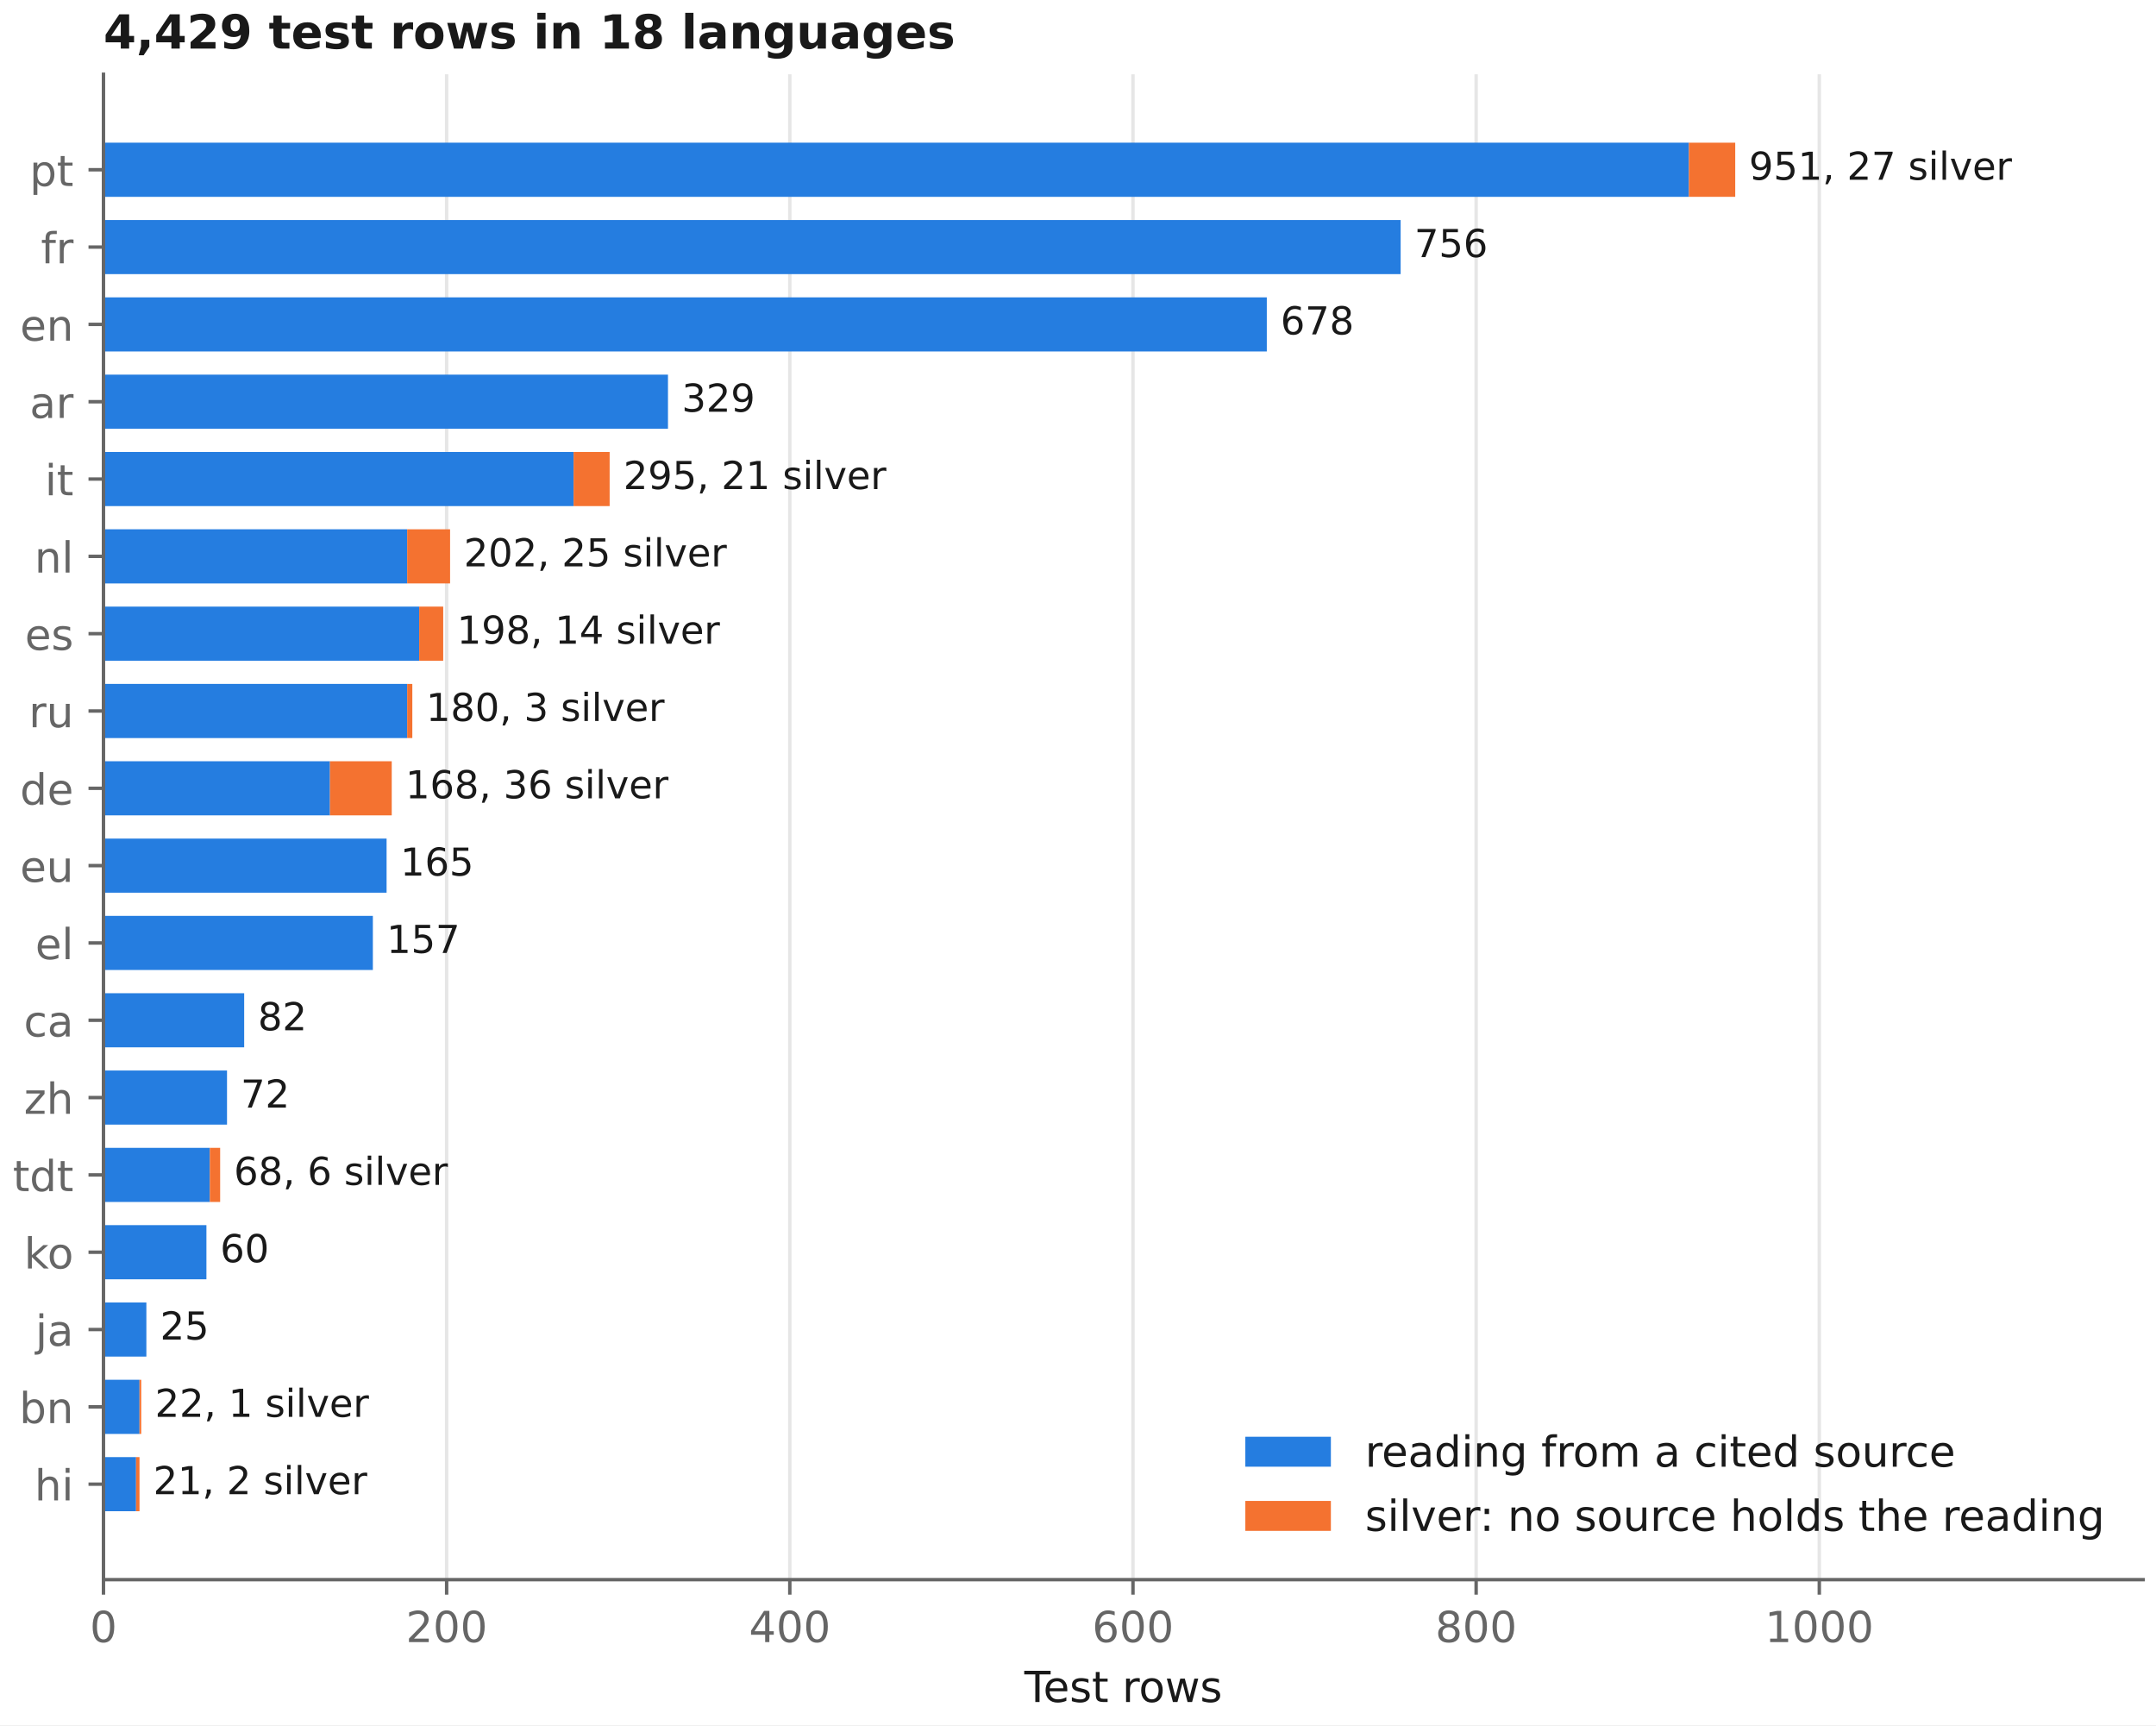
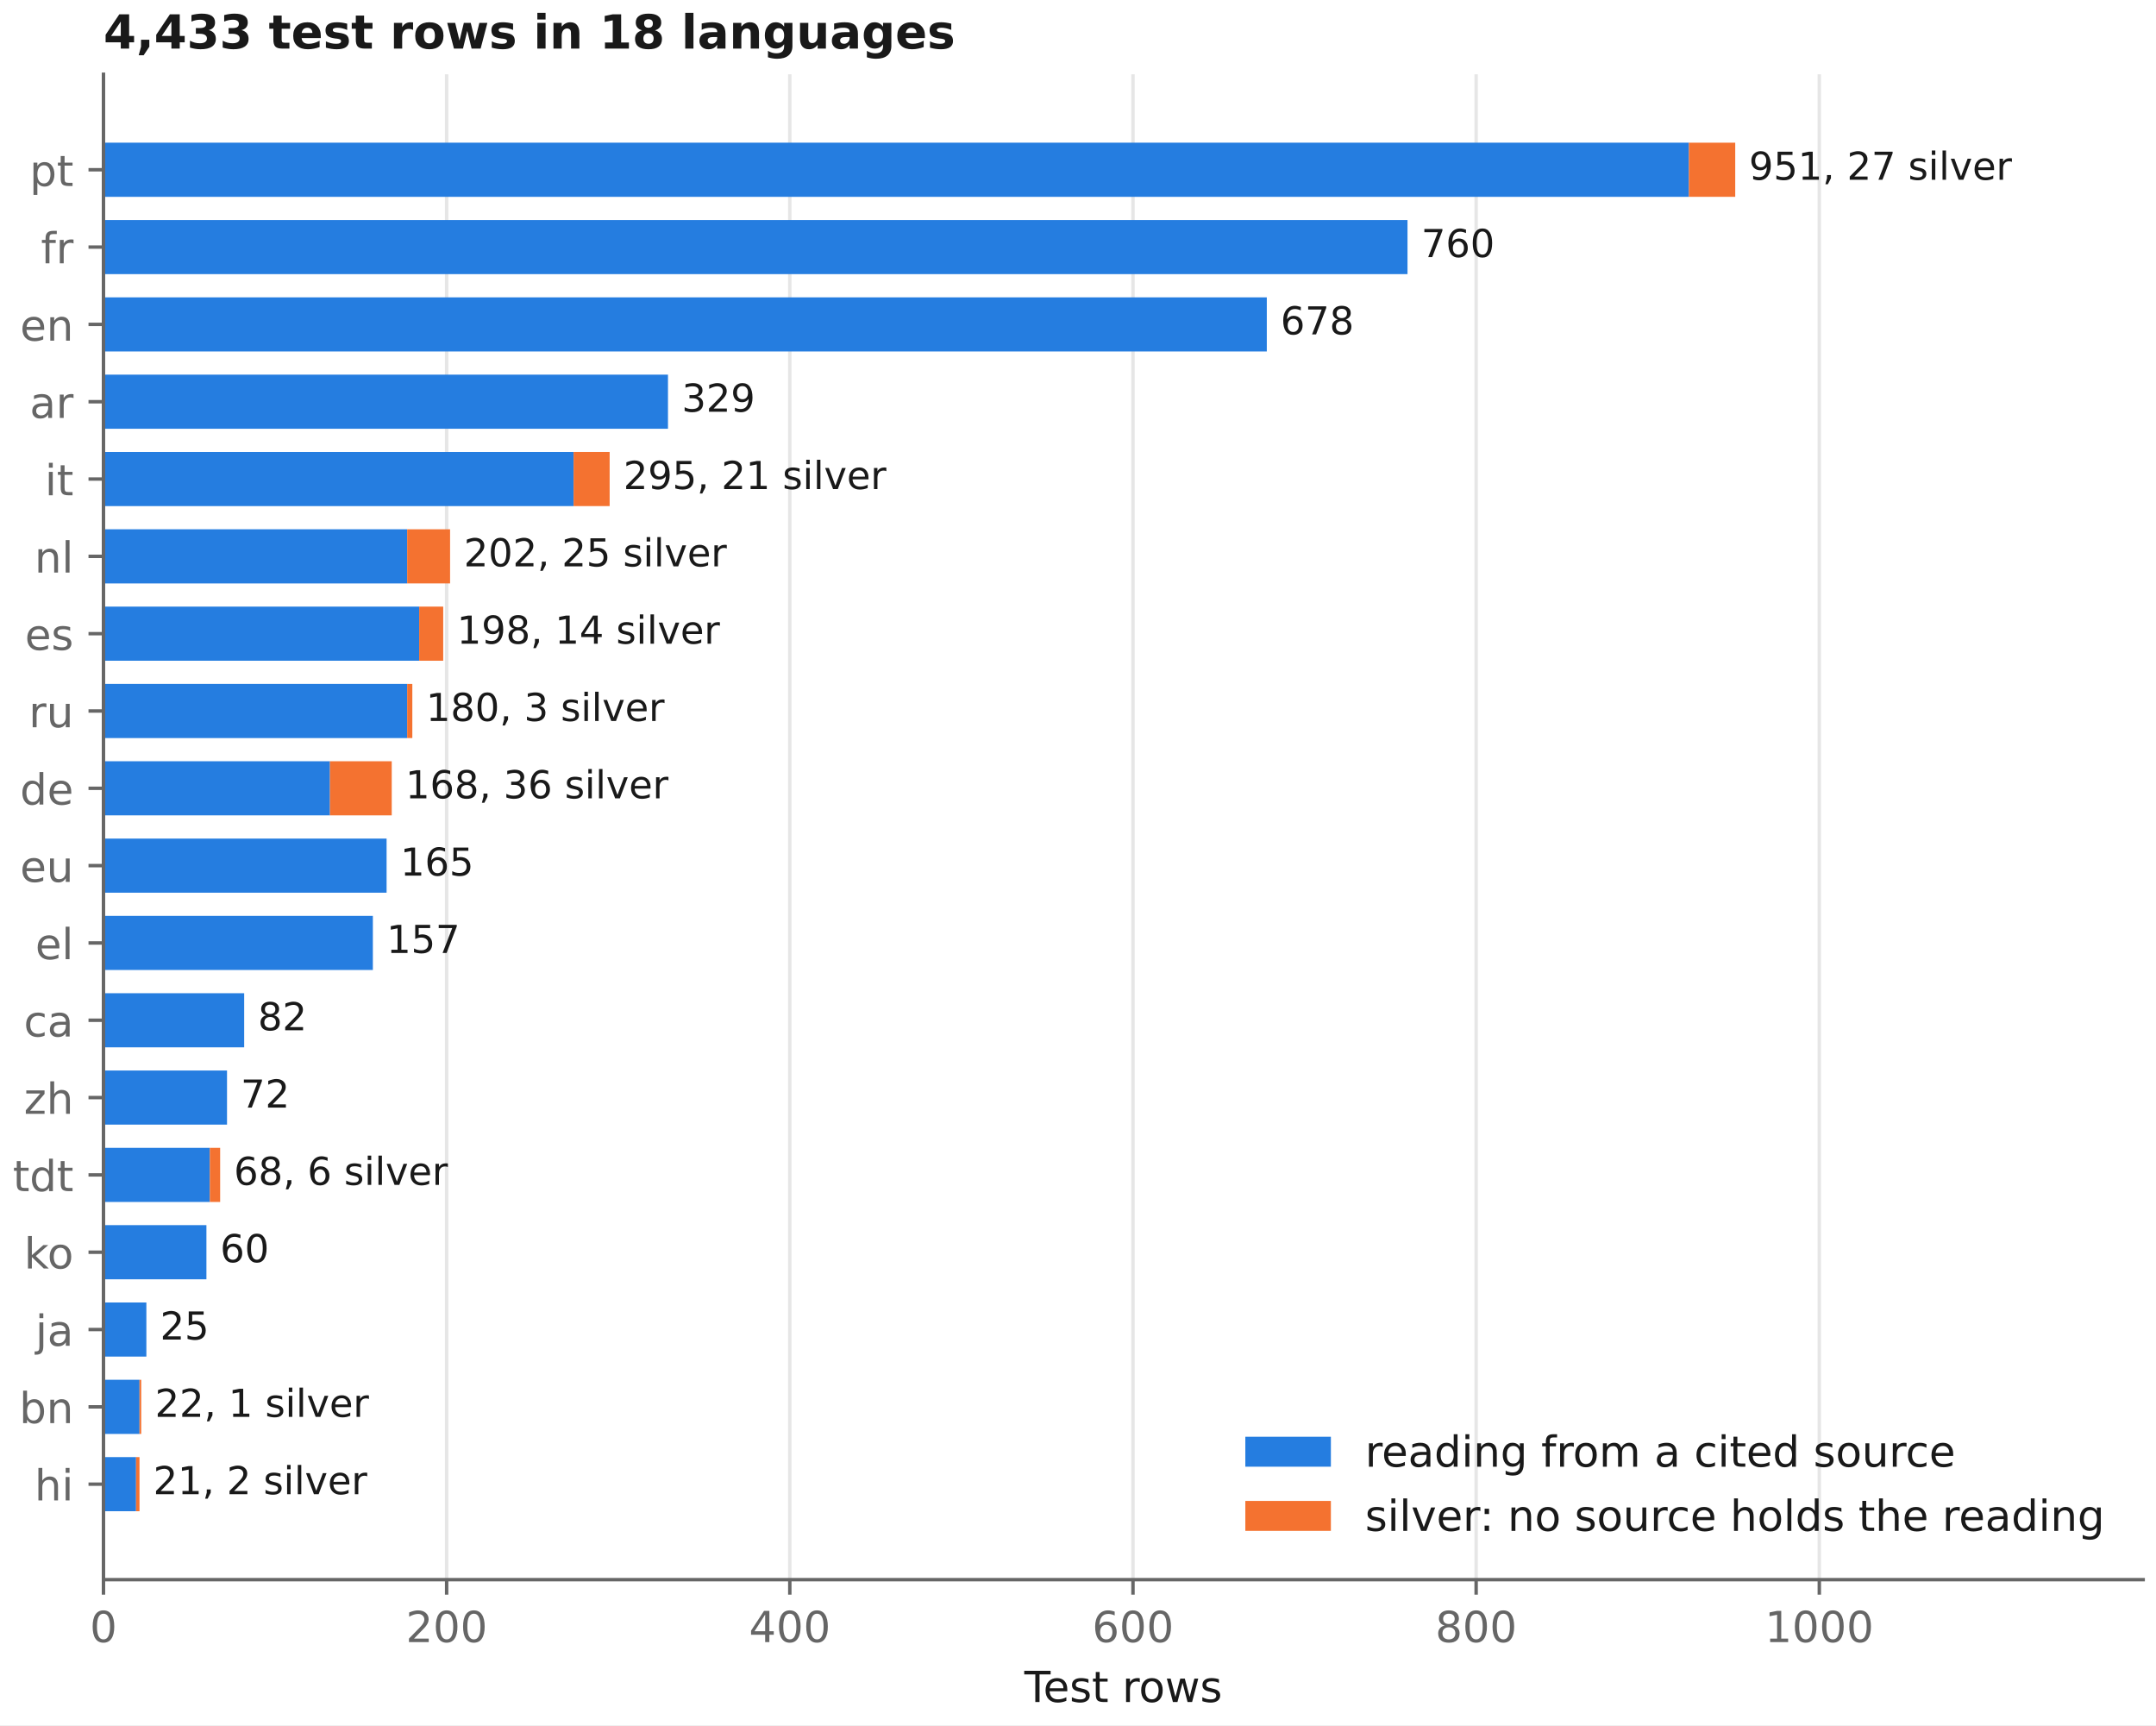
<svg xmlns="http://www.w3.org/2000/svg" xmlns:xlink="http://www.w3.org/1999/xlink" width="504pt" height="403.2pt" viewBox="0 0 504 403.2" version="1.1">
  <defs>
    <style type="text/css">*{stroke-linejoin: round; stroke-linecap: butt}</style>
  </defs>
  <g id="figure_1">
    <g id="patch_1">
      <path d="M 0 403.2  L 504 403.2  L 504 0  L 0 0  z " style="fill: #ffffff" />
    </g>
    <g id="axes_1">
      <g id="patch_2">
        <path d="M 24.189 369.2  L 501 369.2  L 501 17.359  L 24.189 17.359  z " style="fill: #ffffff" />
      </g>
      <g id="matplotlib.axis_1">
        <g id="xtick_1">
          <g id="line2d_1">
            <path d="M 24.189 369.2  L 24.189 17.359  " clip-path="url(#pc257450eb6)" style="fill: none; stroke: #e6e6e6; stroke-width: 0.8; stroke-linecap: square" />
          </g>
          <g id="line2d_2">
            <defs>
              <path id="m0db574f044" d="M 0 0  L 0 3.5  " style="stroke: #666666; stroke-width: 0.8" />
            </defs>
            <g>
              <use xlink:href="#m0db574f044" x="24.189" y="369.2" style="fill: #666666; stroke: #666666; stroke-width: 0.8" />
            </g>
          </g>
          <g id="text_1">
            <text style="font-size: 10px; font-family: 'DejaVu Sans', 'Bitstream Vera Sans', 'Computer Modern Sans Serif', 'Lucida Grande', 'Verdana', 'Geneva', 'Lucid', 'Arial', 'Helvetica', 'Avant Garde', sans-serif; text-anchor: middle; fill: #666666" x="24.189" y="383.797" transform="rotate(-0 24.1893 383.7974)">0</text>
          </g>
        </g>
        <g id="xtick_2">
          <g id="line2d_3">
            <path d="M 104.41 369.2  L 104.41 17.359  " clip-path="url(#pc257450eb6)" style="fill: none; stroke: #e6e6e6; stroke-width: 0.8; stroke-linecap: square" />
          </g>
          <g id="line2d_4">
            <g>
              <use xlink:href="#m0db574f044" x="104.41" y="369.2" style="fill: #666666; stroke: #666666; stroke-width: 0.8" />
            </g>
          </g>
          <g id="text_2">
            <text style="font-size: 10px; font-family: 'DejaVu Sans', 'Bitstream Vera Sans', 'Computer Modern Sans Serif', 'Lucida Grande', 'Verdana', 'Geneva', 'Lucid', 'Arial', 'Helvetica', 'Avant Garde', sans-serif; text-anchor: middle; fill: #666666" x="104.41" y="383.797" transform="rotate(-0 104.4098 383.7974)">200</text>
          </g>
        </g>
        <g id="xtick_3">
          <g id="line2d_5">
            <path d="M 184.63 369.2  L 184.63 17.359  " clip-path="url(#pc257450eb6)" style="fill: none; stroke: #e6e6e6; stroke-width: 0.8; stroke-linecap: square" />
          </g>
          <g id="line2d_6">
            <g>
              <use xlink:href="#m0db574f044" x="184.63" y="369.2" style="fill: #666666; stroke: #666666; stroke-width: 0.8" />
            </g>
          </g>
          <g id="text_3">
            <text style="font-size: 10px; font-family: 'DejaVu Sans', 'Bitstream Vera Sans', 'Computer Modern Sans Serif', 'Lucida Grande', 'Verdana', 'Geneva', 'Lucid', 'Arial', 'Helvetica', 'Avant Garde', sans-serif; text-anchor: middle; fill: #666666" x="184.63" y="383.797" transform="rotate(-0 184.6303 383.7974)">400</text>
          </g>
        </g>
        <g id="xtick_4">
          <g id="line2d_7">
            <path d="M 264.851 369.2  L 264.851 17.359  " clip-path="url(#pc257450eb6)" style="fill: none; stroke: #e6e6e6; stroke-width: 0.8; stroke-linecap: square" />
          </g>
          <g id="line2d_8">
            <g>
              <use xlink:href="#m0db574f044" x="264.851" y="369.2" style="fill: #666666; stroke: #666666; stroke-width: 0.8" />
            </g>
          </g>
          <g id="text_4">
            <text style="font-size: 10px; font-family: 'DejaVu Sans', 'Bitstream Vera Sans', 'Computer Modern Sans Serif', 'Lucida Grande', 'Verdana', 'Geneva', 'Lucid', 'Arial', 'Helvetica', 'Avant Garde', sans-serif; text-anchor: middle; fill: #666666" x="264.851" y="383.797" transform="rotate(-0 264.8507 383.7974)">600</text>
          </g>
        </g>
        <g id="xtick_5">
          <g id="line2d_9">
            <path d="M 345.071 369.2  L 345.071 17.359  " clip-path="url(#pc257450eb6)" style="fill: none; stroke: #e6e6e6; stroke-width: 0.8; stroke-linecap: square" />
          </g>
          <g id="line2d_10">
            <g>
              <use xlink:href="#m0db574f044" x="345.071" y="369.2" style="fill: #666666; stroke: #666666; stroke-width: 0.8" />
            </g>
          </g>
          <g id="text_5">
            <text style="font-size: 10px; font-family: 'DejaVu Sans', 'Bitstream Vera Sans', 'Computer Modern Sans Serif', 'Lucida Grande', 'Verdana', 'Geneva', 'Lucid', 'Arial', 'Helvetica', 'Avant Garde', sans-serif; text-anchor: middle; fill: #666666" x="345.071" y="383.797" transform="rotate(-0 345.0712 383.7974)">800</text>
          </g>
        </g>
        <g id="xtick_6">
          <g id="line2d_11">
            <path d="M 425.292 369.2  L 425.292 17.359  " clip-path="url(#pc257450eb6)" style="fill: none; stroke: #e6e6e6; stroke-width: 0.8; stroke-linecap: square" />
          </g>
          <g id="line2d_12">
            <g>
              <use xlink:href="#m0db574f044" x="425.292" y="369.2" style="fill: #666666; stroke: #666666; stroke-width: 0.8" />
            </g>
          </g>
          <g id="text_6">
            <text style="font-size: 10px; font-family: 'DejaVu Sans', 'Bitstream Vera Sans', 'Computer Modern Sans Serif', 'Lucida Grande', 'Verdana', 'Geneva', 'Lucid', 'Arial', 'Helvetica', 'Avant Garde', sans-serif; text-anchor: middle; fill: #666666" x="425.292" y="383.797" transform="rotate(-0 425.2917 383.7974)">1000</text>
          </g>
        </g>
        <g id="text_7">
          <text style="font-size: 10px; font-family: 'DejaVu Sans', 'Bitstream Vera Sans', 'Computer Modern Sans Serif', 'Lucida Grande', 'Verdana', 'Geneva', 'Lucid', 'Arial', 'Helvetica', 'Avant Garde', sans-serif; text-anchor: middle; fill: #191919" x="262.595" y="397.797" transform="rotate(-0 262.5945 397.7974)">Test rows</text>
        </g>
      </g>
      <g id="matplotlib.axis_2">
        <g id="ytick_1">
          <g id="line2d_13">
            <defs>
              <path id="m9a97e96fcf" d="M 0 0  L -3.5 0  " style="stroke: #666666; stroke-width: 0.8" />
            </defs>
            <g>
              <use xlink:href="#m9a97e96fcf" x="24.189" y="346.882" style="fill: #666666; stroke: #666666; stroke-width: 0.8" />
            </g>
          </g>
          <g id="text_8">
            <text style="font-size: 10px; font-family: 'DejaVu Sans', 'Bitstream Vera Sans', 'Computer Modern Sans Serif', 'Lucida Grande', 'Verdana', 'Geneva', 'Lucid', 'Arial', 'Helvetica', 'Avant Garde', sans-serif; text-anchor: end; fill: #666666" x="17.189" y="350.681" transform="rotate(-0 17.1893 350.6814)">hi</text>
          </g>
        </g>
        <g id="ytick_2">
          <g id="line2d_14">
            <g>
              <use xlink:href="#m9a97e96fcf" x="24.189" y="328.811" style="fill: #666666; stroke: #666666; stroke-width: 0.8" />
            </g>
          </g>
          <g id="text_9">
            <text style="font-size: 10px; font-family: 'DejaVu Sans', 'Bitstream Vera Sans', 'Computer Modern Sans Serif', 'Lucida Grande', 'Verdana', 'Geneva', 'Lucid', 'Arial', 'Helvetica', 'Avant Garde', sans-serif; text-anchor: end; fill: #666666" x="17.189" y="332.61" transform="rotate(-0 17.1893 332.6104)">bn</text>
          </g>
        </g>
        <g id="ytick_3">
          <g id="line2d_15">
            <g>
              <use xlink:href="#m9a97e96fcf" x="24.189" y="310.74" style="fill: #666666; stroke: #666666; stroke-width: 0.8" />
            </g>
          </g>
          <g id="text_10">
            <text style="font-size: 10px; font-family: 'DejaVu Sans', 'Bitstream Vera Sans', 'Computer Modern Sans Serif', 'Lucida Grande', 'Verdana', 'Geneva', 'Lucid', 'Arial', 'Helvetica', 'Avant Garde', sans-serif; text-anchor: end; fill: #666666" x="17.189" y="314.539" transform="rotate(-0 17.1893 314.5395)">ja</text>
          </g>
        </g>
        <g id="ytick_4">
          <g id="line2d_16">
            <g>
              <use xlink:href="#m9a97e96fcf" x="24.189" y="292.669" style="fill: #666666; stroke: #666666; stroke-width: 0.8" />
            </g>
          </g>
          <g id="text_11">
            <text style="font-size: 10px; font-family: 'DejaVu Sans', 'Bitstream Vera Sans', 'Computer Modern Sans Serif', 'Lucida Grande', 'Verdana', 'Geneva', 'Lucid', 'Arial', 'Helvetica', 'Avant Garde', sans-serif; text-anchor: end; fill: #666666" x="17.189" y="296.469" transform="rotate(-0 17.1893 296.4685)">ko</text>
          </g>
        </g>
        <g id="ytick_5">
          <g id="line2d_17">
            <g>
              <use xlink:href="#m9a97e96fcf" x="24.189" y="274.598" style="fill: #666666; stroke: #666666; stroke-width: 0.8" />
            </g>
          </g>
          <g id="text_12">
            <text style="font-size: 10px; font-family: 'DejaVu Sans', 'Bitstream Vera Sans', 'Computer Modern Sans Serif', 'Lucida Grande', 'Verdana', 'Geneva', 'Lucid', 'Arial', 'Helvetica', 'Avant Garde', sans-serif; text-anchor: end; fill: #666666" x="17.189" y="278.398" transform="rotate(-0 17.1893 278.3976)">tdt</text>
          </g>
        </g>
        <g id="ytick_6">
          <g id="line2d_18">
            <g>
              <use xlink:href="#m9a97e96fcf" x="24.189" y="256.527" style="fill: #666666; stroke: #666666; stroke-width: 0.8" />
            </g>
          </g>
          <g id="text_13">
            <text style="font-size: 10px; font-family: 'DejaVu Sans', 'Bitstream Vera Sans', 'Computer Modern Sans Serif', 'Lucida Grande', 'Verdana', 'Geneva', 'Lucid', 'Arial', 'Helvetica', 'Avant Garde', sans-serif; text-anchor: end; fill: #666666" x="17.189" y="260.327" transform="rotate(-0 17.1893 260.3267)">zh</text>
          </g>
        </g>
        <g id="ytick_7">
          <g id="line2d_19">
            <g>
              <use xlink:href="#m9a97e96fcf" x="24.189" y="238.456" style="fill: #666666; stroke: #666666; stroke-width: 0.8" />
            </g>
          </g>
          <g id="text_14">
            <text style="font-size: 10px; font-family: 'DejaVu Sans', 'Bitstream Vera Sans', 'Computer Modern Sans Serif', 'Lucida Grande', 'Verdana', 'Geneva', 'Lucid', 'Arial', 'Helvetica', 'Avant Garde', sans-serif; text-anchor: end; fill: #666666" x="17.189" y="242.255" transform="rotate(-0 17.1893 242.2553)">ca</text>
          </g>
        </g>
        <g id="ytick_8">
          <g id="line2d_20">
            <g>
              <use xlink:href="#m9a97e96fcf" x="24.189" y="220.386" style="fill: #666666; stroke: #666666; stroke-width: 0.8" />
            </g>
          </g>
          <g id="text_15">
            <text style="font-size: 10px; font-family: 'DejaVu Sans', 'Bitstream Vera Sans', 'Computer Modern Sans Serif', 'Lucida Grande', 'Verdana', 'Geneva', 'Lucid', 'Arial', 'Helvetica', 'Avant Garde', sans-serif; text-anchor: end; fill: #666666" x="17.189" y="224.185" transform="rotate(-0 17.1893 224.1848)">el</text>
          </g>
        </g>
        <g id="ytick_9">
          <g id="line2d_21">
            <g>
              <use xlink:href="#m9a97e96fcf" x="24.189" y="202.315" style="fill: #666666; stroke: #666666; stroke-width: 0.8" />
            </g>
          </g>
          <g id="text_16">
            <text style="font-size: 10px; font-family: 'DejaVu Sans', 'Bitstream Vera Sans', 'Computer Modern Sans Serif', 'Lucida Grande', 'Verdana', 'Geneva', 'Lucid', 'Arial', 'Helvetica', 'Avant Garde', sans-serif; text-anchor: end; fill: #666666" x="17.189" y="206.113" transform="rotate(-0 17.1893 206.1134)">eu</text>
          </g>
        </g>
        <g id="ytick_10">
          <g id="line2d_22">
            <g>
              <use xlink:href="#m9a97e96fcf" x="24.189" y="184.244" style="fill: #666666; stroke: #666666; stroke-width: 0.8" />
            </g>
          </g>
          <g id="text_17">
            <text style="font-size: 10px; font-family: 'DejaVu Sans', 'Bitstream Vera Sans', 'Computer Modern Sans Serif', 'Lucida Grande', 'Verdana', 'Geneva', 'Lucid', 'Arial', 'Helvetica', 'Avant Garde', sans-serif; text-anchor: end; fill: #666666" x="17.189" y="188.043" transform="rotate(-0 17.1893 188.0429)">de</text>
          </g>
        </g>
        <g id="ytick_11">
          <g id="line2d_23">
            <g>
              <use xlink:href="#m9a97e96fcf" x="24.189" y="166.173" style="fill: #666666; stroke: #666666; stroke-width: 0.8" />
            </g>
          </g>
          <g id="text_18">
            <text style="font-size: 10px; font-family: 'DejaVu Sans', 'Bitstream Vera Sans', 'Computer Modern Sans Serif', 'Lucida Grande', 'Verdana', 'Geneva', 'Lucid', 'Arial', 'Helvetica', 'Avant Garde', sans-serif; text-anchor: end; fill: #666666" x="17.189" y="169.972" transform="rotate(-0 17.1893 169.9716)">ru</text>
          </g>
        </g>
        <g id="ytick_12">
          <g id="line2d_24">
            <g>
              <use xlink:href="#m9a97e96fcf" x="24.189" y="148.102" style="fill: #666666; stroke: #666666; stroke-width: 0.8" />
            </g>
          </g>
          <g id="text_19">
            <text style="font-size: 10px; font-family: 'DejaVu Sans', 'Bitstream Vera Sans', 'Computer Modern Sans Serif', 'Lucida Grande', 'Verdana', 'Geneva', 'Lucid', 'Arial', 'Helvetica', 'Avant Garde', sans-serif; text-anchor: end; fill: #666666" x="17.189" y="151.901" transform="rotate(-0 17.1893 151.9006)">es</text>
          </g>
        </g>
        <g id="ytick_13">
          <g id="line2d_25">
            <g>
              <use xlink:href="#m9a97e96fcf" x="24.189" y="130.031" style="fill: #666666; stroke: #666666; stroke-width: 0.8" />
            </g>
          </g>
          <g id="text_20">
            <text style="font-size: 10px; font-family: 'DejaVu Sans', 'Bitstream Vera Sans', 'Computer Modern Sans Serif', 'Lucida Grande', 'Verdana', 'Geneva', 'Lucid', 'Arial', 'Helvetica', 'Avant Garde', sans-serif; text-anchor: end; fill: #666666" x="17.189" y="133.83" transform="rotate(-0 17.1893 133.8301)">nl</text>
          </g>
        </g>
        <g id="ytick_14">
          <g id="line2d_26">
            <g>
              <use xlink:href="#m9a97e96fcf" x="24.189" y="111.96" style="fill: #666666; stroke: #666666; stroke-width: 0.8" />
            </g>
          </g>
          <g id="text_21">
            <text style="font-size: 10px; font-family: 'DejaVu Sans', 'Bitstream Vera Sans', 'Computer Modern Sans Serif', 'Lucida Grande', 'Verdana', 'Geneva', 'Lucid', 'Arial', 'Helvetica', 'Avant Garde', sans-serif; text-anchor: end; fill: #666666" x="17.189" y="115.759" transform="rotate(-0 17.1893 115.7591)">it</text>
          </g>
        </g>
        <g id="ytick_15">
          <g id="line2d_27">
            <g>
              <use xlink:href="#m9a97e96fcf" x="24.189" y="93.889" style="fill: #666666; stroke: #666666; stroke-width: 0.8" />
            </g>
          </g>
          <g id="text_22">
            <text style="font-size: 10px; font-family: 'DejaVu Sans', 'Bitstream Vera Sans', 'Computer Modern Sans Serif', 'Lucida Grande', 'Verdana', 'Geneva', 'Lucid', 'Arial', 'Helvetica', 'Avant Garde', sans-serif; text-anchor: end; fill: #666666" x="17.189" y="97.688" transform="rotate(-0 17.1893 97.68779)">ar</text>
          </g>
        </g>
        <g id="ytick_16">
          <g id="line2d_28">
            <g>
              <use xlink:href="#m9a97e96fcf" x="24.189" y="75.818" style="fill: #666666; stroke: #666666; stroke-width: 0.8" />
            </g>
          </g>
          <g id="text_23">
            <text style="font-size: 10px; font-family: 'DejaVu Sans', 'Bitstream Vera Sans', 'Computer Modern Sans Serif', 'Lucida Grande', 'Verdana', 'Geneva', 'Lucid', 'Arial', 'Helvetica', 'Avant Garde', sans-serif; text-anchor: end; fill: #666666" x="17.189" y="79.617" transform="rotate(-0 17.1893 79.61685)">en</text>
          </g>
        </g>
        <g id="ytick_17">
          <g id="line2d_29">
            <g>
              <use xlink:href="#m9a97e96fcf" x="24.189" y="57.747" style="fill: #666666; stroke: #666666; stroke-width: 0.8" />
            </g>
          </g>
          <g id="text_24">
            <text style="font-size: 10px; font-family: 'DejaVu Sans', 'Bitstream Vera Sans', 'Computer Modern Sans Serif', 'Lucida Grande', 'Verdana', 'Geneva', 'Lucid', 'Arial', 'Helvetica', 'Avant Garde', sans-serif; text-anchor: end; fill: #666666" x="17.189" y="61.546" transform="rotate(-0 17.1893 61.5463)">fr</text>
          </g>
        </g>
        <g id="ytick_18">
          <g id="line2d_30">
            <g>
              <use xlink:href="#m9a97e96fcf" x="24.189" y="39.676" style="fill: #666666; stroke: #666666; stroke-width: 0.8" />
            </g>
          </g>
          <g id="text_25">
            <text style="font-size: 10px; font-family: 'DejaVu Sans', 'Bitstream Vera Sans', 'Computer Modern Sans Serif', 'Lucida Grande', 'Verdana', 'Geneva', 'Lucid', 'Arial', 'Helvetica', 'Avant Garde', sans-serif; text-anchor: end; fill: #666666" x="17.189" y="43.475" transform="rotate(-0 17.1893 43.47496)">pt</text>
          </g>
        </g>
      </g>
      <g id="patch_3">
        <path d="M 24.189 353.207  L 31.81 353.207  L 31.81 340.557  L 24.189 340.557  z " clip-path="url(#pc257450eb6)" style="fill: #257de0" />
      </g>
      <g id="patch_4">
        <path d="M 24.189 335.136  L 32.612 335.136  L 32.612 322.486  L 24.189 322.486  z " clip-path="url(#pc257450eb6)" style="fill: #257de0" />
      </g>
      <g id="patch_5">
        <path d="M 24.189 317.065  L 34.217 317.065  L 34.217 304.415  L 24.189 304.415  z " clip-path="url(#pc257450eb6)" style="fill: #257de0" />
      </g>
      <g id="patch_6">
        <path d="M 24.189 298.994  L 48.255 298.994  L 48.255 286.344  L 24.189 286.344  z " clip-path="url(#pc257450eb6)" style="fill: #257de0" />
      </g>
      <g id="patch_7">
        <path d="M 24.189 280.923  L 49.058 280.923  L 49.058 268.274  L 24.189 268.274  z " clip-path="url(#pc257450eb6)" style="fill: #257de0" />
      </g>
      <g id="patch_8">
        <path d="M 24.189 262.852  L 53.069 262.852  L 53.069 250.203  L 24.189 250.203  z " clip-path="url(#pc257450eb6)" style="fill: #257de0" />
      </g>
      <g id="patch_9">
        <path d="M 24.189 244.781  L 57.08 244.781  L 57.08 232.132  L 24.189 232.132  z " clip-path="url(#pc257450eb6)" style="fill: #257de0" />
      </g>
      <g id="patch_10">
        <path d="M 24.189 226.71  L 87.162 226.71  L 87.162 214.061  L 24.189 214.061  z " clip-path="url(#pc257450eb6)" style="fill: #257de0" />
      </g>
      <g id="patch_11">
        <path d="M 24.189 208.639  L 90.371 208.639  L 90.371 195.99  L 24.189 195.99  z " clip-path="url(#pc257450eb6)" style="fill: #257de0" />
      </g>
      <g id="patch_12">
        <path d="M 24.189 190.568  L 77.135 190.568  L 77.135 177.919  L 24.189 177.919  z " clip-path="url(#pc257450eb6)" style="fill: #257de0" />
      </g>
      <g id="patch_13">
        <path d="M 24.189 172.498  L 95.184 172.498  L 95.184 159.848  L 24.189 159.848  z " clip-path="url(#pc257450eb6)" style="fill: #257de0" />
      </g>
      <g id="patch_14">
        <path d="M 24.189 154.427  L 97.992 154.427  L 97.992 141.777  L 24.189 141.777  z " clip-path="url(#pc257450eb6)" style="fill: #257de0" />
      </g>
      <g id="patch_15">
        <path d="M 24.189 136.356  L 95.184 136.356  L 95.184 123.706  L 24.189 123.706  z " clip-path="url(#pc257450eb6)" style="fill: #257de0" />
      </g>
      <g id="patch_16">
        <path d="M 24.189 118.285  L 134.091 118.285  L 134.091 105.635  L 24.189 105.635  z " clip-path="url(#pc257450eb6)" style="fill: #257de0" />
      </g>
      <g id="patch_17">
        <path d="M 24.189 100.214  L 156.152 100.214  L 156.152 87.564  L 24.189 87.564  z " clip-path="url(#pc257450eb6)" style="fill: #257de0" />
      </g>
      <g id="patch_18">
        <path d="M 24.189 82.143  L 296.137 82.143  L 296.137 69.493  L 24.189 69.493  z " clip-path="url(#pc257450eb6)" style="fill: #257de0" />
      </g>
      <g id="patch_19">
-         <path d="M 24.189 64.072  L 327.423 64.072  L 327.423 51.422  L 24.189 51.422  z " clip-path="url(#pc257450eb6)" style="fill: #257de0" />
+         <path d="M 24.189 64.072  L 329.027 64.072  L 329.027 51.422  L 24.189 51.422  z " clip-path="url(#pc257450eb6)" style="fill: #257de0" />
      </g>
      <g id="patch_20">
        <path d="M 24.189 46.001  L 394.808 46.001  L 394.808 33.351  L 24.189 33.351  z " clip-path="url(#pc257450eb6)" style="fill: #257de0" />
      </g>
      <g id="patch_21">
        <path d="M 31.81 353.207  L 32.612 353.207  L 32.612 340.557  L 31.81 340.557  z " clip-path="url(#pc257450eb6)" style="fill: #f47230" />
      </g>
      <g id="patch_22">
        <path d="M 32.612 335.136  L 33.014 335.136  L 33.014 322.486  L 32.612 322.486  z " clip-path="url(#pc257450eb6)" style="fill: #f47230" />
      </g>
      <g id="patch_23">
        <path d="M 34.217 317.065  L 34.217 317.065  L 34.217 304.415  L 34.217 304.415  z " clip-path="url(#pc257450eb6)" style="fill: #f47230" />
      </g>
      <g id="patch_24">
        <path d="M 48.255 298.994  L 48.255 298.994  L 48.255 286.344  L 48.255 286.344  z " clip-path="url(#pc257450eb6)" style="fill: #f47230" />
      </g>
      <g id="patch_25">
        <path d="M 49.058 280.923  L 51.464 280.923  L 51.464 268.274  L 49.058 268.274  z " clip-path="url(#pc257450eb6)" style="fill: #f47230" />
      </g>
      <g id="patch_26">
        <path d="M 53.069 262.852  L 53.069 262.852  L 53.069 250.203  L 53.069 250.203  z " clip-path="url(#pc257450eb6)" style="fill: #f47230" />
      </g>
      <g id="patch_27">
        <path d="M 57.08 244.781  L 57.08 244.781  L 57.08 232.132  L 57.08 232.132  z " clip-path="url(#pc257450eb6)" style="fill: #f47230" />
      </g>
      <g id="patch_28">
        <path d="M 87.162 226.71  L 87.162 226.71  L 87.162 214.061  L 87.162 214.061  z " clip-path="url(#pc257450eb6)" style="fill: #f47230" />
      </g>
      <g id="patch_29">
        <path d="M 90.371 208.639  L 90.371 208.639  L 90.371 195.99  L 90.371 195.99  z " clip-path="url(#pc257450eb6)" style="fill: #f47230" />
      </g>
      <g id="patch_30">
        <path d="M 77.135 190.568  L 91.575 190.568  L 91.575 177.919  L 77.135 177.919  z " clip-path="url(#pc257450eb6)" style="fill: #f47230" />
      </g>
      <g id="patch_31">
        <path d="M 95.184 172.498  L 96.388 172.498  L 96.388 159.848  L 95.184 159.848  z " clip-path="url(#pc257450eb6)" style="fill: #f47230" />
      </g>
      <g id="patch_32">
        <path d="M 97.992 154.427  L 103.608 154.427  L 103.608 141.777  L 97.992 141.777  z " clip-path="url(#pc257450eb6)" style="fill: #f47230" />
      </g>
      <g id="patch_33">
        <path d="M 95.184 136.356  L 105.212 136.356  L 105.212 123.706  L 95.184 123.706  z " clip-path="url(#pc257450eb6)" style="fill: #f47230" />
      </g>
      <g id="patch_34">
        <path d="M 134.091 118.285  L 142.515 118.285  L 142.515 105.635  L 134.091 105.635  z " clip-path="url(#pc257450eb6)" style="fill: #f47230" />
      </g>
      <g id="patch_35">
        <path d="M 156.152 100.214  L 156.152 100.214  L 156.152 87.564  L 156.152 87.564  z " clip-path="url(#pc257450eb6)" style="fill: #f47230" />
      </g>
      <g id="patch_36">
        <path d="M 296.137 82.143  L 296.137 82.143  L 296.137 69.493  L 296.137 69.493  z " clip-path="url(#pc257450eb6)" style="fill: #f47230" />
      </g>
      <g id="patch_37">
-         <path d="M 327.423 64.072  L 327.423 64.072  L 327.423 51.422  L 327.423 51.422  z " clip-path="url(#pc257450eb6)" style="fill: #f47230" />
+         <path d="M 329.027 64.072  L 329.027 64.072  L 329.027 51.422  L 329.027 51.422  z " clip-path="url(#pc257450eb6)" style="fill: #f47230" />
      </g>
      <g id="patch_38">
        <path d="M 394.808 46.001  L 405.638 46.001  L 405.638 33.351  L 394.808 33.351  z " clip-path="url(#pc257450eb6)" style="fill: #f47230" />
      </g>
      <g id="patch_39">
        <path d="M 24.189 369.2  L 24.189 17.359  " style="fill: none; stroke: #666666; stroke-width: 0.8; stroke-linejoin: miter; stroke-linecap: square" />
      </g>
      <g id="patch_40">
        <path d="M 24.189 369.2  L 501 369.2  " style="fill: none; stroke: #666666; stroke-width: 0.8; stroke-linejoin: miter; stroke-linecap: square" />
      </g>
      <g id="text_26">
        <text style="font-size: 9px; font-family: 'DejaVu Sans', 'Bitstream Vera Sans', 'Computer Modern Sans Serif', 'Lucida Grande', 'Verdana', 'Geneva', 'Lucid', 'Arial', 'Helvetica', 'Avant Garde', sans-serif; text-anchor: start; fill: #191919" x="35.821" y="349.22" transform="rotate(-0 35.82127 349.2204)">21, 2 silver</text>
      </g>
      <g id="text_27">
        <text style="font-size: 9px; font-family: 'DejaVu Sans', 'Bitstream Vera Sans', 'Computer Modern Sans Serif', 'Lucida Grande', 'Verdana', 'Geneva', 'Lucid', 'Arial', 'Helvetica', 'Avant Garde', sans-serif; text-anchor: start; fill: #191919" x="36.222" y="331.149" transform="rotate(-0 36.22237 331.1494)">22, 1 silver</text>
      </g>
      <g id="text_28">
        <text style="font-size: 9px; font-family: 'DejaVu Sans', 'Bitstream Vera Sans', 'Computer Modern Sans Serif', 'Lucida Grande', 'Verdana', 'Geneva', 'Lucid', 'Arial', 'Helvetica', 'Avant Garde', sans-serif; text-anchor: start; fill: #191919" x="37.426" y="313.078" transform="rotate(-0 37.42568 313.0782)">25</text>
      </g>
      <g id="text_29">
        <text style="font-size: 9px; font-family: 'DejaVu Sans', 'Bitstream Vera Sans', 'Computer Modern Sans Serif', 'Lucida Grande', 'Verdana', 'Geneva', 'Lucid', 'Arial', 'Helvetica', 'Avant Garde', sans-serif; text-anchor: start; fill: #191919" x="51.464" y="295.007" transform="rotate(-0 51.46426 295.0072)">60</text>
      </g>
      <g id="text_30">
        <text style="font-size: 9px; font-family: 'DejaVu Sans', 'Bitstream Vera Sans', 'Computer Modern Sans Serif', 'Lucida Grande', 'Verdana', 'Geneva', 'Lucid', 'Arial', 'Helvetica', 'Avant Garde', sans-serif; text-anchor: start; fill: #191919" x="54.673" y="276.937" transform="rotate(-0 54.67308 276.9366)">68, 6 silver</text>
      </g>
      <g id="text_31">
        <text style="font-size: 9px; font-family: 'DejaVu Sans', 'Bitstream Vera Sans', 'Computer Modern Sans Serif', 'Lucida Grande', 'Verdana', 'Geneva', 'Lucid', 'Arial', 'Helvetica', 'Avant Garde', sans-serif; text-anchor: start; fill: #191919" x="56.277" y="258.865" transform="rotate(-0 56.27749 258.8653)">72</text>
      </g>
      <g id="text_32">
        <text style="font-size: 9px; font-family: 'DejaVu Sans', 'Bitstream Vera Sans', 'Computer Modern Sans Serif', 'Lucida Grande', 'Verdana', 'Geneva', 'Lucid', 'Arial', 'Helvetica', 'Avant Garde', sans-serif; text-anchor: start; fill: #191919" x="60.289" y="240.794" transform="rotate(-0 60.28852 240.7944)">82</text>
      </g>
      <g id="text_33">
        <text style="font-size: 9px; font-family: 'DejaVu Sans', 'Bitstream Vera Sans', 'Computer Modern Sans Serif', 'Lucida Grande', 'Verdana', 'Geneva', 'Lucid', 'Arial', 'Helvetica', 'Avant Garde', sans-serif; text-anchor: start; fill: #191919" x="90.371" y="222.723" transform="rotate(-0 90.3712 222.7234)">157</text>
      </g>
      <g id="text_34">
        <text style="font-size: 9px; font-family: 'DejaVu Sans', 'Bitstream Vera Sans', 'Computer Modern Sans Serif', 'Lucida Grande', 'Verdana', 'Geneva', 'Lucid', 'Arial', 'Helvetica', 'Avant Garde', sans-serif; text-anchor: start; fill: #191919" x="93.58" y="204.653" transform="rotate(-0 93.58002 204.6525)">165</text>
      </g>
      <g id="text_35">
        <text style="font-size: 9px; font-family: 'DejaVu Sans', 'Bitstream Vera Sans', 'Computer Modern Sans Serif', 'Lucida Grande', 'Verdana', 'Geneva', 'Lucid', 'Arial', 'Helvetica', 'Avant Garde', sans-serif; text-anchor: start; fill: #191919" x="94.783" y="186.582" transform="rotate(-0 94.78332 186.5819)">168, 36 silver</text>
      </g>
      <g id="text_36">
        <text style="font-size: 9px; font-family: 'DejaVu Sans', 'Bitstream Vera Sans', 'Computer Modern Sans Serif', 'Lucida Grande', 'Verdana', 'Geneva', 'Lucid', 'Arial', 'Helvetica', 'Avant Garde', sans-serif; text-anchor: start; fill: #191919" x="99.597" y="168.511" transform="rotate(-0 99.59655 168.511)">180, 3 silver</text>
      </g>
      <g id="text_37">
        <text style="font-size: 9px; font-family: 'DejaVu Sans', 'Bitstream Vera Sans', 'Computer Modern Sans Serif', 'Lucida Grande', 'Verdana', 'Geneva', 'Lucid', 'Arial', 'Helvetica', 'Avant Garde', sans-serif; text-anchor: start; fill: #191919" x="106.816" y="150.44" transform="rotate(-0 106.8164 150.44)">198, 14 silver</text>
      </g>
      <g id="text_38">
        <text style="font-size: 9px; font-family: 'DejaVu Sans', 'Bitstream Vera Sans', 'Computer Modern Sans Serif', 'Lucida Grande', 'Verdana', 'Geneva', 'Lucid', 'Arial', 'Helvetica', 'Avant Garde', sans-serif; text-anchor: start; fill: #191919" x="108.421" y="132.369" transform="rotate(-0 108.4208 132.3691)">202, 25 silver</text>
      </g>
      <g id="text_39">
        <text style="font-size: 9px; font-family: 'DejaVu Sans', 'Bitstream Vera Sans', 'Computer Modern Sans Serif', 'Lucida Grande', 'Verdana', 'Geneva', 'Lucid', 'Arial', 'Helvetica', 'Avant Garde', sans-serif; text-anchor: start; fill: #191919" x="145.723" y="114.298" transform="rotate(-0 145.7233 114.2981)">295, 21 silver</text>
      </g>
      <g id="text_40">
        <text style="font-size: 9px; font-family: 'DejaVu Sans', 'Bitstream Vera Sans', 'Computer Modern Sans Serif', 'Lucida Grande', 'Verdana', 'Geneva', 'Lucid', 'Arial', 'Helvetica', 'Avant Garde', sans-serif; text-anchor: start; fill: #191919" x="159.361" y="96.227" transform="rotate(-0 159.3608 96.22685)">329</text>
      </g>
      <g id="text_41">
        <text style="font-size: 9px; font-family: 'DejaVu Sans', 'Bitstream Vera Sans', 'Computer Modern Sans Serif', 'Lucida Grande', 'Verdana', 'Geneva', 'Lucid', 'Arial', 'Helvetica', 'Avant Garde', sans-serif; text-anchor: start; fill: #191919" x="299.346" y="78.156" transform="rotate(-0 299.3455 78.15591)">678</text>
      </g>
      <g id="text_42">
-         <text style="font-size: 9px; font-family: 'DejaVu Sans', 'Bitstream Vera Sans', 'Computer Modern Sans Serif', 'Lucida Grande', 'Verdana', 'Geneva', 'Lucid', 'Arial', 'Helvetica', 'Avant Garde', sans-serif; text-anchor: start; fill: #191919" x="330.632" y="60.085" transform="rotate(-0 330.6315 60.08497)">756</text>
+         <text style="font-size: 9px; font-family: 'DejaVu Sans', 'Bitstream Vera Sans', 'Computer Modern Sans Serif', 'Lucida Grande', 'Verdana', 'Geneva', 'Lucid', 'Arial', 'Helvetica', 'Avant Garde', sans-serif; text-anchor: start; fill: #191919" x="332.236" y="60.085" transform="rotate(-0 332.2359 60.08497)">760</text>
      </g>
      <g id="text_43">
        <text style="font-size: 9px; font-family: 'DejaVu Sans', 'Bitstream Vera Sans', 'Computer Modern Sans Serif', 'Lucida Grande', 'Verdana', 'Geneva', 'Lucid', 'Arial', 'Helvetica', 'Avant Garde', sans-serif; text-anchor: start; fill: #191919" x="408.846" y="42.014" transform="rotate(-0 408.8465 42.01438)">951, 27 silver</text>
      </g>
      <g id="text_44">
-         <text style="font-weight: 700; font-size: 11px; font-family: 'DejaVu Sans', 'Bitstream Vera Sans', 'Computer Modern Sans Serif', 'Lucida Grande', 'Verdana', 'Geneva', 'Lucid', 'Arial', 'Helvetica', 'Avant Garde', sans-serif; text-anchor: start; fill: #191919" x="24.189" y="11.359" transform="rotate(-0 24.1893 11.35852)">4,429 test rows in 18 languages</text>
+         <text style="font-weight: 700; font-size: 11px; font-family: 'DejaVu Sans', 'Bitstream Vera Sans', 'Computer Modern Sans Serif', 'Lucida Grande', 'Verdana', 'Geneva', 'Lucid', 'Arial', 'Helvetica', 'Avant Garde', sans-serif; text-anchor: start; fill: #191919" x="24.189" y="11.359" transform="rotate(-0 24.1893 11.35852)">4,433 test rows in 18 languages</text>
      </g>
      <g id="legend_1">
        <g id="patch_41">
          <path d="M 291.115 342.797  L 311.115 342.797  L 311.115 335.797  L 291.115 335.797  z " style="fill: #257de0" />
        </g>
        <g id="text_45">
          <text style="font-size: 10px; font-family: 'DejaVu Sans', 'Bitstream Vera Sans', 'Computer Modern Sans Serif', 'Lucida Grande', 'Verdana', 'Geneva', 'Lucid', 'Arial', 'Helvetica', 'Avant Garde', sans-serif; text-anchor: start; fill: #191919" x="319.115" y="342.797" transform="rotate(-0 319.1154 342.7966)">reading from a cited source</text>
        </g>
        <g id="patch_42">
          <path d="M 291.115 357.797  L 311.115 357.797  L 311.115 350.797  L 291.115 350.797  z " style="fill: #f47230" />
        </g>
        <g id="text_46">
          <text style="font-size: 10px; font-family: 'DejaVu Sans', 'Bitstream Vera Sans', 'Computer Modern Sans Serif', 'Lucida Grande', 'Verdana', 'Geneva', 'Lucid', 'Arial', 'Helvetica', 'Avant Garde', sans-serif; text-anchor: start; fill: #191919" x="319.115" y="357.797" transform="rotate(-0 319.1154 357.7974)">silver: no source holds the reading</text>
        </g>
      </g>
    </g>
  </g>
  <defs>
    <clipPath id="pc257450eb6">
      <rect x="24.189" y="17.359" width="476.81" height="351.841" />
    </clipPath>
  </defs>
</svg>
